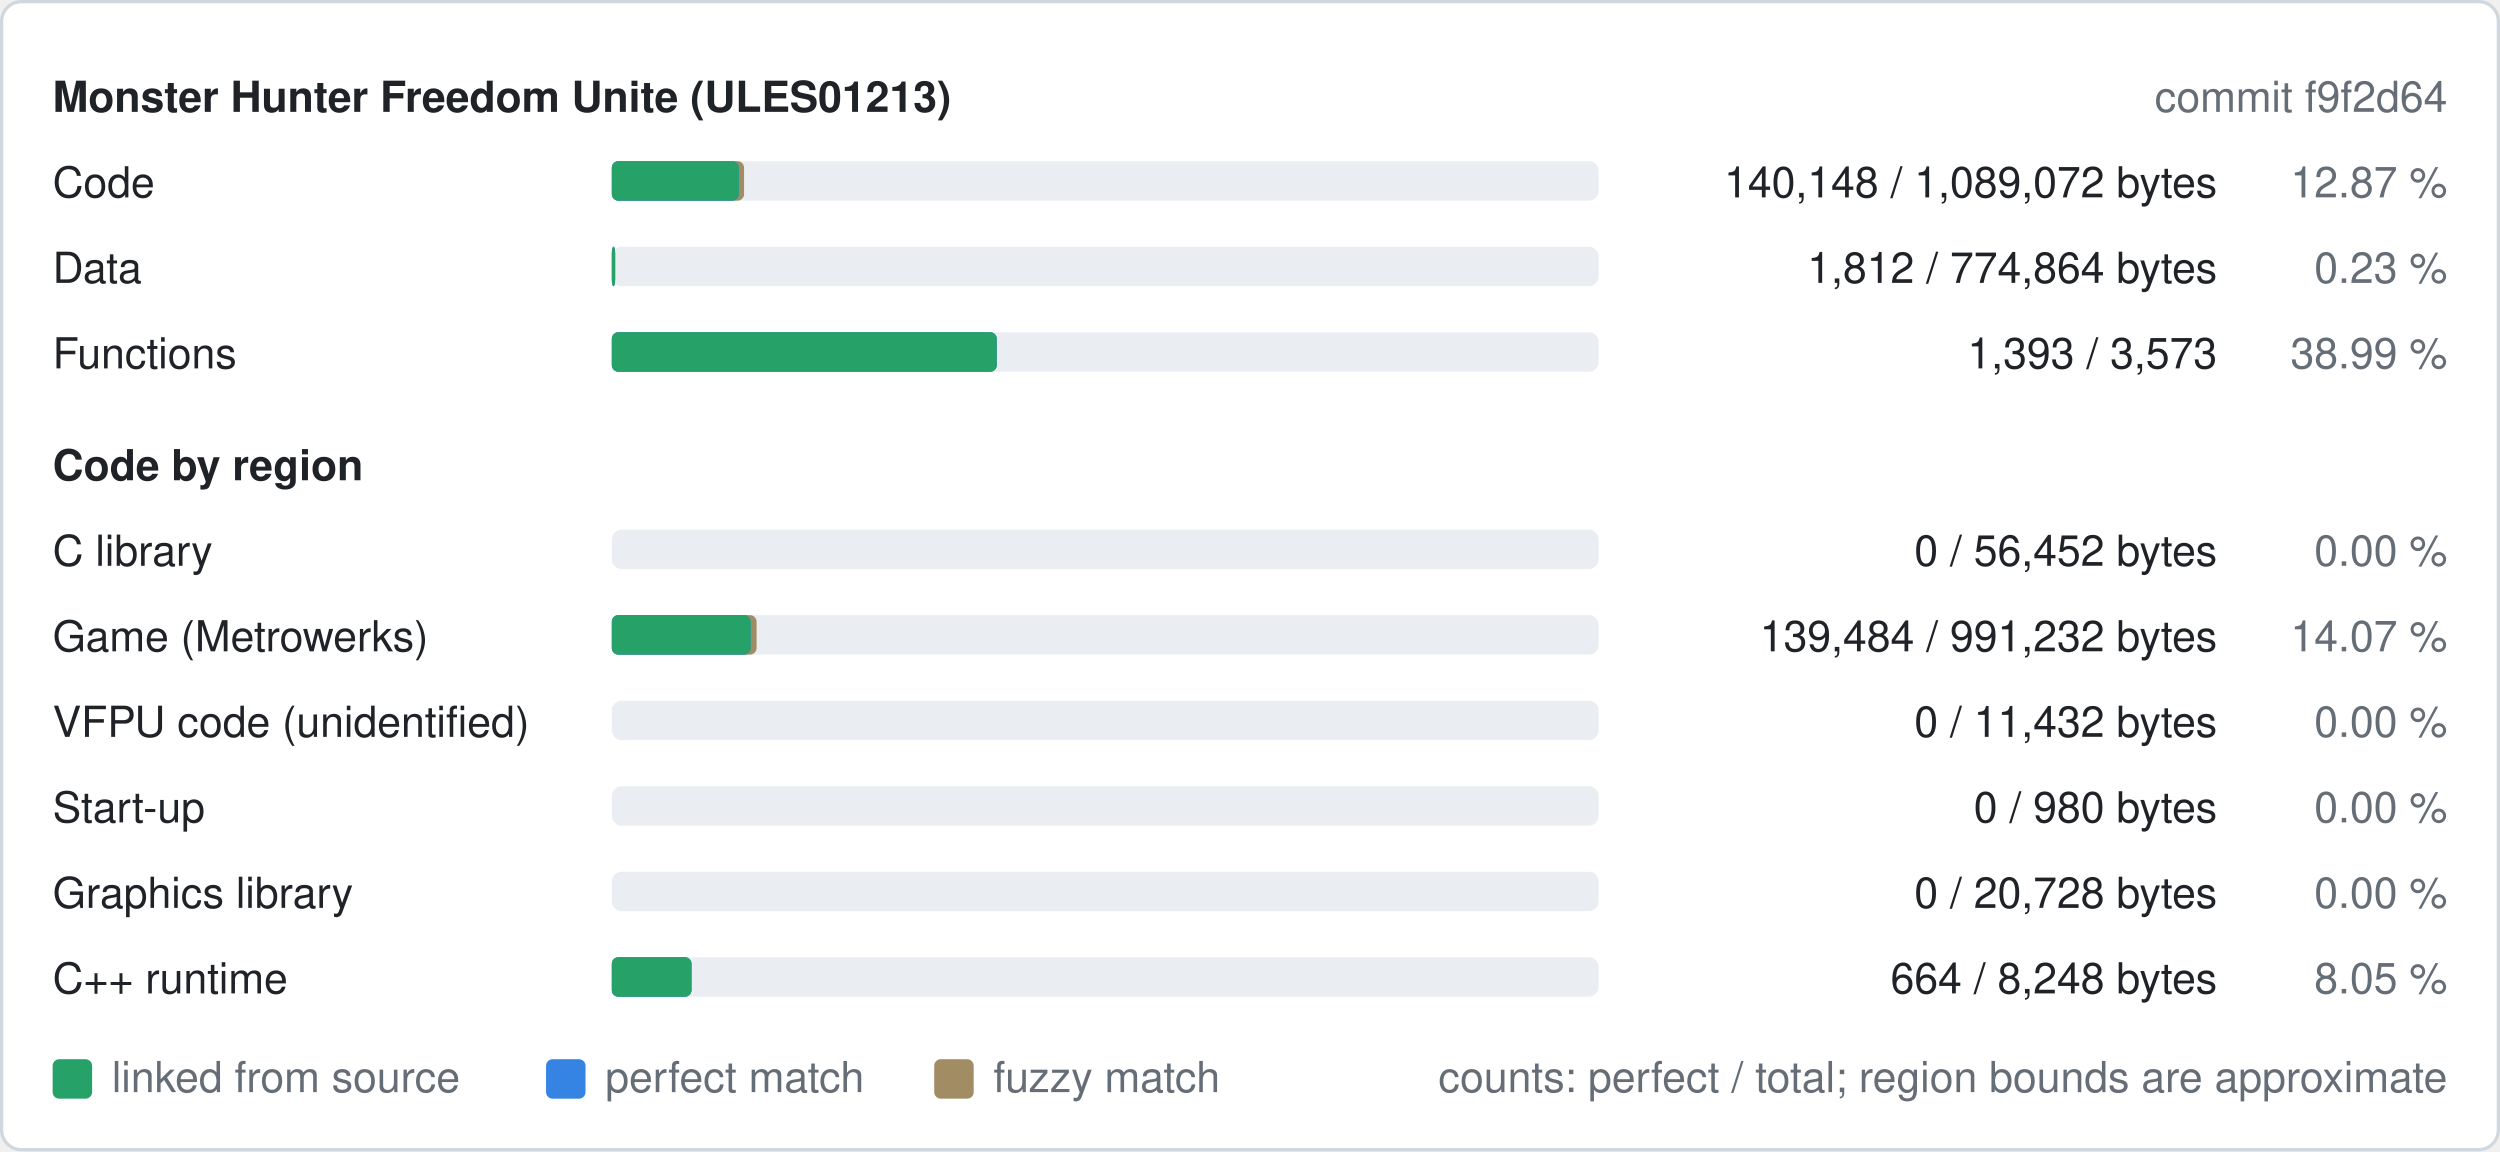
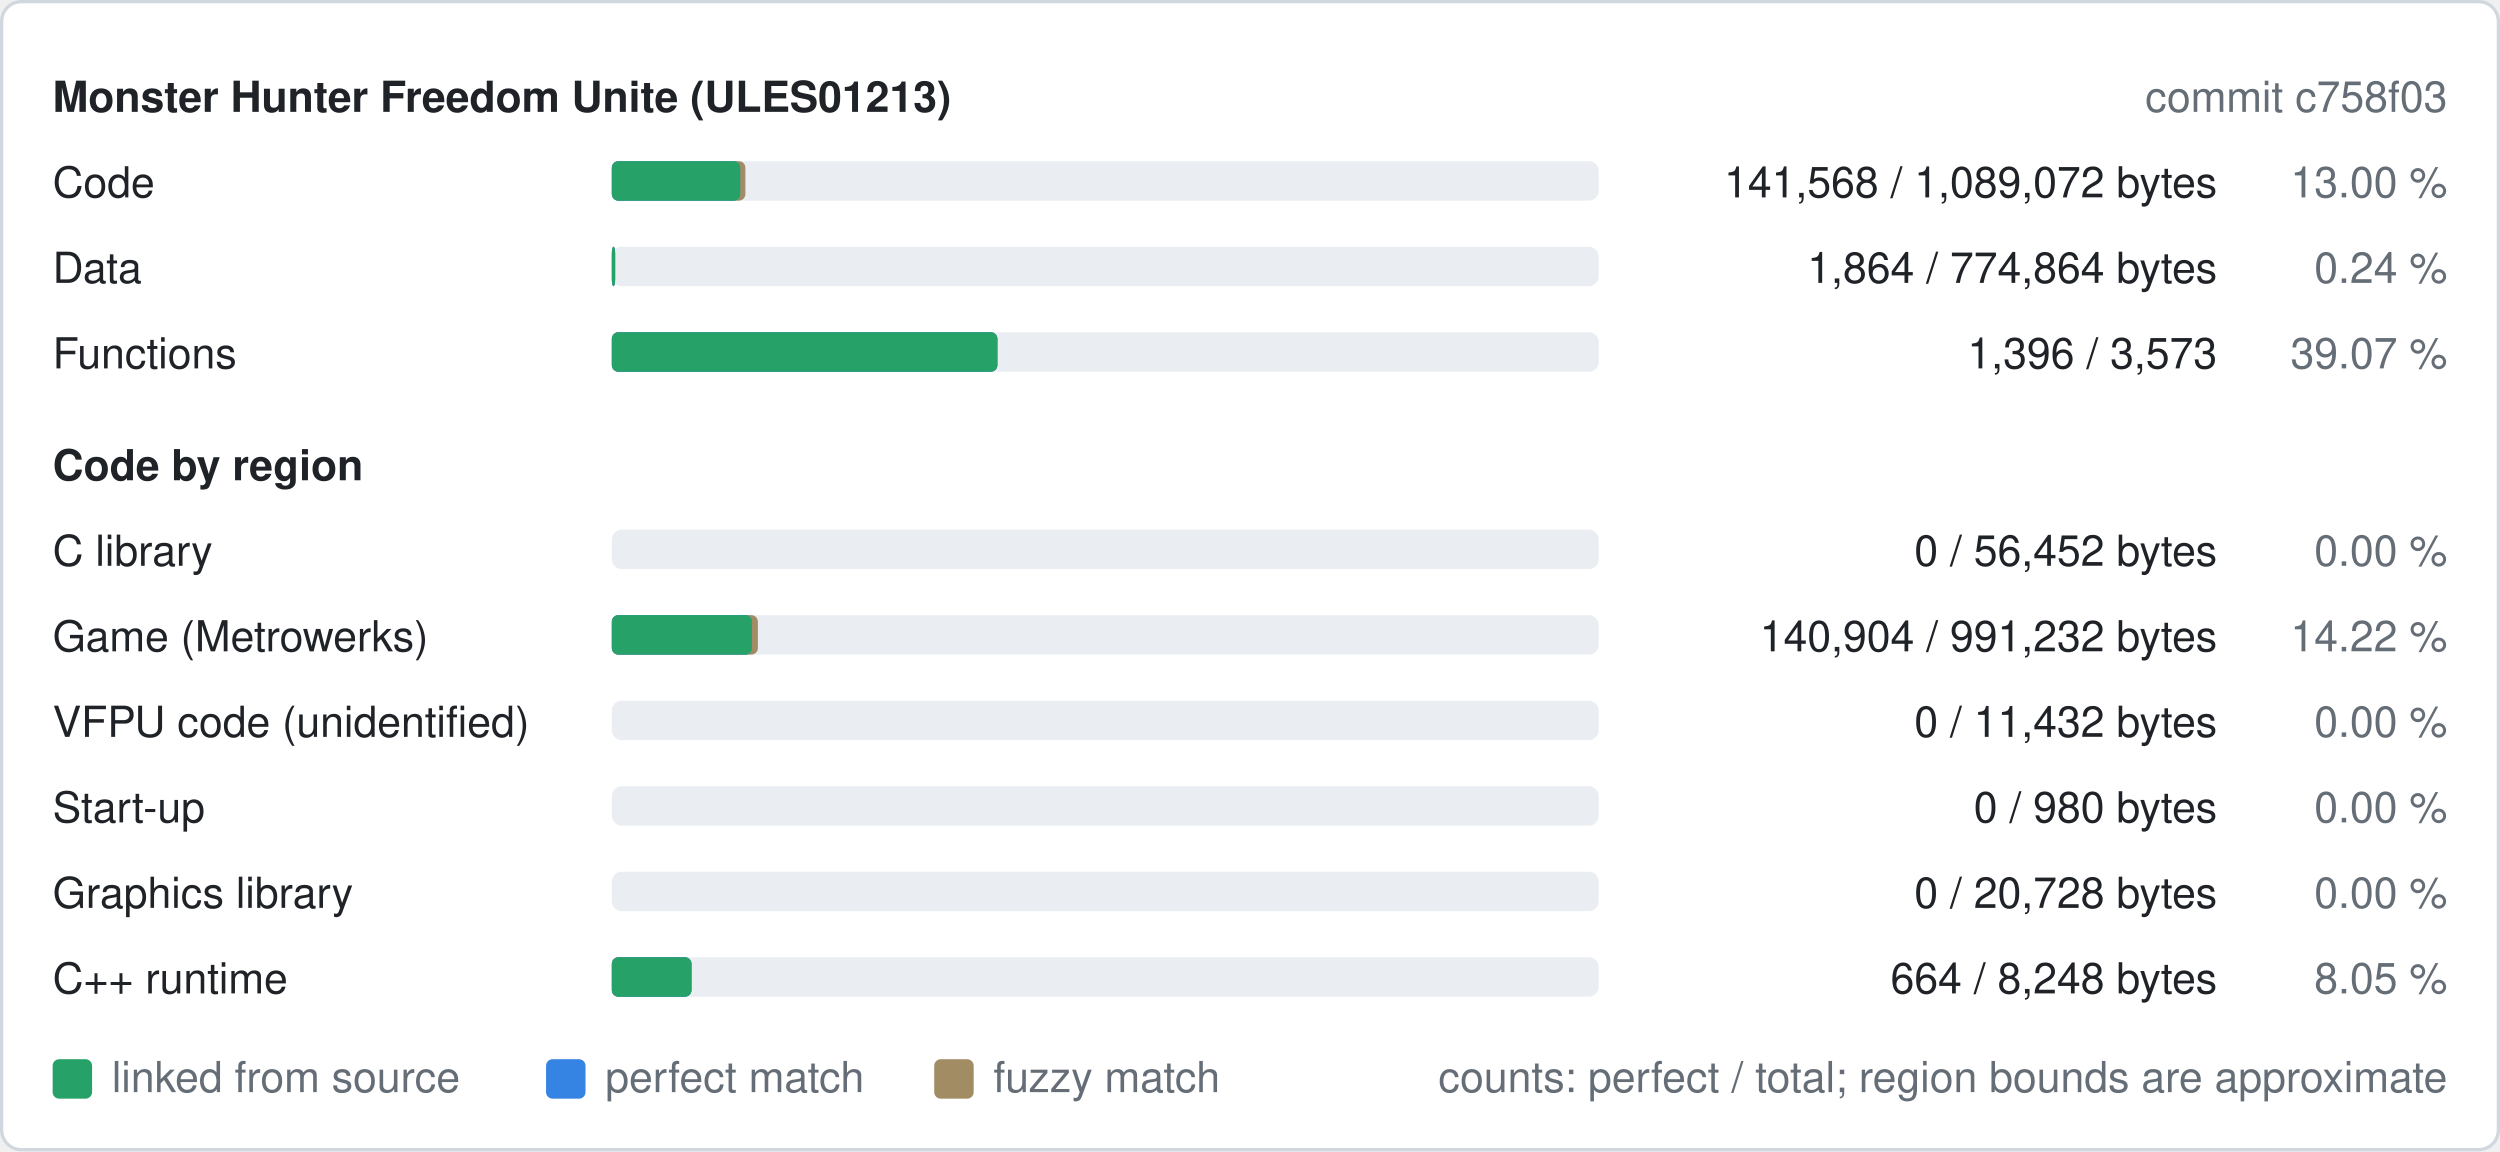
<svg xmlns="http://www.w3.org/2000/svg" width="760" height="350" viewBox="0 0 760 350" role="img" aria-label="Decompilation progress of ULES01213">
  <style>
text{font-family:-apple-system,BlinkMacSystemFont,"Segoe UI",Helvetica,Arial,sans-serif;font-size:13px}
.b{font-weight:600}
.bg{fill:#ffffff;stroke:#d0d7de}.t{fill:#1f2328}.m{fill:#656d76}.track{fill:#eaeef2}.fuzzy{fill:#a28c64}.perfect{fill:#3584e4}.linked{fill:#26a269}
@media (prefers-color-scheme: dark){.bg{fill:#0d1117;stroke:#30363d}.t{fill:#e6edf3}.m{fill:#8d96a0}.track{fill:#21262d}.fuzzy{fill:#a28c64}.perfect{fill:#3584e4}.linked{fill:#2ec27e}}
</style>
  <rect class="bg" x="0.5" y="0.5" width="759" height="349" rx="6" />
  <text class="t b" x="16" y="34">Monster Hunter Freedom Unite (ULES01213)</text>
-   <text class="m" x="744" y="34" text-anchor="end">commit f9f2d64</text>
+   <text class="m" x="744" y="34" text-anchor="end">commit c758f03</text>
  <text class="t" x="16" y="60">Code</text>
  <rect class="track" x="186" y="49" width="300" height="12" rx="3" />
-   <rect class="fuzzy" x="186" y="49" width="40.2" height="12" rx="2" />
-   <rect class="perfect" x="186" y="49" width="38.6" height="12" rx="2" />
-   <rect class="linked" x="186" y="49" width="38.6" height="12" rx="2" />
-   <text class="t" x="674" y="60" text-anchor="end">140,148 / 1,089,072 bytes</text>
-   <text class="m" x="744" y="60" text-anchor="end">12.87 %</text>
+   <rect class="fuzzy" x="186" y="49" width="40.6" height="12" rx="2" />
+   <rect class="perfect" x="186" y="49" width="39.0" height="12" rx="2" />
+   <rect class="linked" x="186" y="49" width="39.0" height="12" rx="2" />
+   <text class="t" x="674" y="60" text-anchor="end">141,568 / 1,089,072 bytes</text>
+   <text class="m" x="744" y="60" text-anchor="end">13.00 %</text>
  <text class="t" x="16" y="86">Data</text>
  <rect class="track" x="186" y="75" width="300" height="12" rx="3" />
  <rect class="fuzzy" x="186" y="75" width="1.0" height="12" rx="2" />
  <rect class="perfect" x="186" y="75" width="1.0" height="12" rx="2" />
  <rect class="linked" x="186" y="75" width="1.0" height="12" rx="2" />
-   <text class="t" x="674" y="86" text-anchor="end">1,812 / 774,864 bytes</text>
-   <text class="m" x="744" y="86" text-anchor="end">0.23 %</text>
+   <text class="t" x="674" y="86" text-anchor="end">1,864 / 774,864 bytes</text>
+   <text class="m" x="744" y="86" text-anchor="end">0.24 %</text>
  <text class="t" x="16" y="112">Functions</text>
  <rect class="track" x="186" y="101" width="300" height="12" rx="3" />
-   <rect class="fuzzy" x="186" y="101" width="117.0" height="12" rx="2" />
-   <rect class="perfect" x="186" y="101" width="117.0" height="12" rx="2" />
-   <rect class="linked" x="186" y="101" width="117.0" height="12" rx="2" />
-   <text class="t" x="674" y="112" text-anchor="end">1,393 / 3,573</text>
-   <text class="m" x="744" y="112" text-anchor="end">38.99 %</text>
+   <rect class="fuzzy" x="186" y="101" width="117.2" height="12" rx="2" />
+   <rect class="perfect" x="186" y="101" width="117.2" height="12" rx="2" />
+   <rect class="linked" x="186" y="101" width="117.2" height="12" rx="2" />
+   <text class="t" x="674" y="112" text-anchor="end">1,396 / 3,573</text>
+   <text class="m" x="744" y="112" text-anchor="end">39.07 %</text>
  <text class="t b" x="16" y="146">Code by region</text>
  <text class="t" x="16" y="172">C library</text>
  <rect class="track" x="186" y="161" width="300" height="12" rx="3" />
  <text class="t" x="674" y="172" text-anchor="end">0 / 56,452 bytes</text>
  <text class="m" x="744" y="172" text-anchor="end">0.00 %</text>
  <text class="t" x="16" y="198">Game (Metrowerks)</text>
  <rect class="track" x="186" y="187" width="300" height="12" rx="3" />
-   <rect class="fuzzy" x="186" y="187" width="44.0" height="12" rx="2" />
-   <rect class="perfect" x="186" y="187" width="42.2" height="12" rx="2" />
-   <rect class="linked" x="186" y="187" width="42.2" height="12" rx="2" />
-   <text class="t" x="674" y="198" text-anchor="end">139,484 / 991,232 bytes</text>
-   <text class="m" x="744" y="198" text-anchor="end">14.07 %</text>
+   <rect class="fuzzy" x="186" y="187" width="44.4" height="12" rx="2" />
+   <rect class="perfect" x="186" y="187" width="42.6" height="12" rx="2" />
+   <rect class="linked" x="186" y="187" width="42.6" height="12" rx="2" />
+   <text class="t" x="674" y="198" text-anchor="end">140,904 / 991,232 bytes</text>
+   <text class="m" x="744" y="198" text-anchor="end">14.22 %</text>
  <text class="t" x="16" y="224">VFPU code (unidentified)</text>
  <rect class="track" x="186" y="213" width="300" height="12" rx="3" />
  <text class="t" x="674" y="224" text-anchor="end">0 / 11,432 bytes</text>
  <text class="m" x="744" y="224" text-anchor="end">0.00 %</text>
  <text class="t" x="16" y="250">Start-up</text>
  <rect class="track" x="186" y="239" width="300" height="12" rx="3" />
  <text class="t" x="674" y="250" text-anchor="end">0 / 980 bytes</text>
  <text class="m" x="744" y="250" text-anchor="end">0.00 %</text>
  <text class="t" x="16" y="276">Graphics library</text>
  <rect class="track" x="186" y="265" width="300" height="12" rx="3" />
  <text class="t" x="674" y="276" text-anchor="end">0 / 20,728 bytes</text>
  <text class="m" x="744" y="276" text-anchor="end">0.00 %</text>
  <text class="t" x="16" y="302">C++ runtime</text>
  <rect class="track" x="186" y="291" width="300" height="12" rx="3" />
  <rect class="fuzzy" x="186" y="291" width="24.2" height="12" rx="2" />
  <rect class="perfect" x="186" y="291" width="24.2" height="12" rx="2" />
  <rect class="linked" x="186" y="291" width="24.2" height="12" rx="2" />
  <text class="t" x="674" y="302" text-anchor="end">664 / 8,248 bytes</text>
  <text class="m" x="744" y="302" text-anchor="end">8.05 %</text>
  <rect class="linked" x="16" y="322" width="12" height="12" rx="2" />
  <text class="m" x="34" y="332">linked from source</text>
  <rect class="perfect" x="166" y="322" width="12" height="12" rx="2" />
  <text class="m" x="184" y="332">perfect match</text>
  <rect class="fuzzy" x="284" y="322" width="12" height="12" rx="2" />
  <text class="m" x="302" y="332">fuzzy match</text>
  <text class="m" x="744" y="332" text-anchor="end">counts: perfect / total; region bounds are approximate</text>
</svg>
